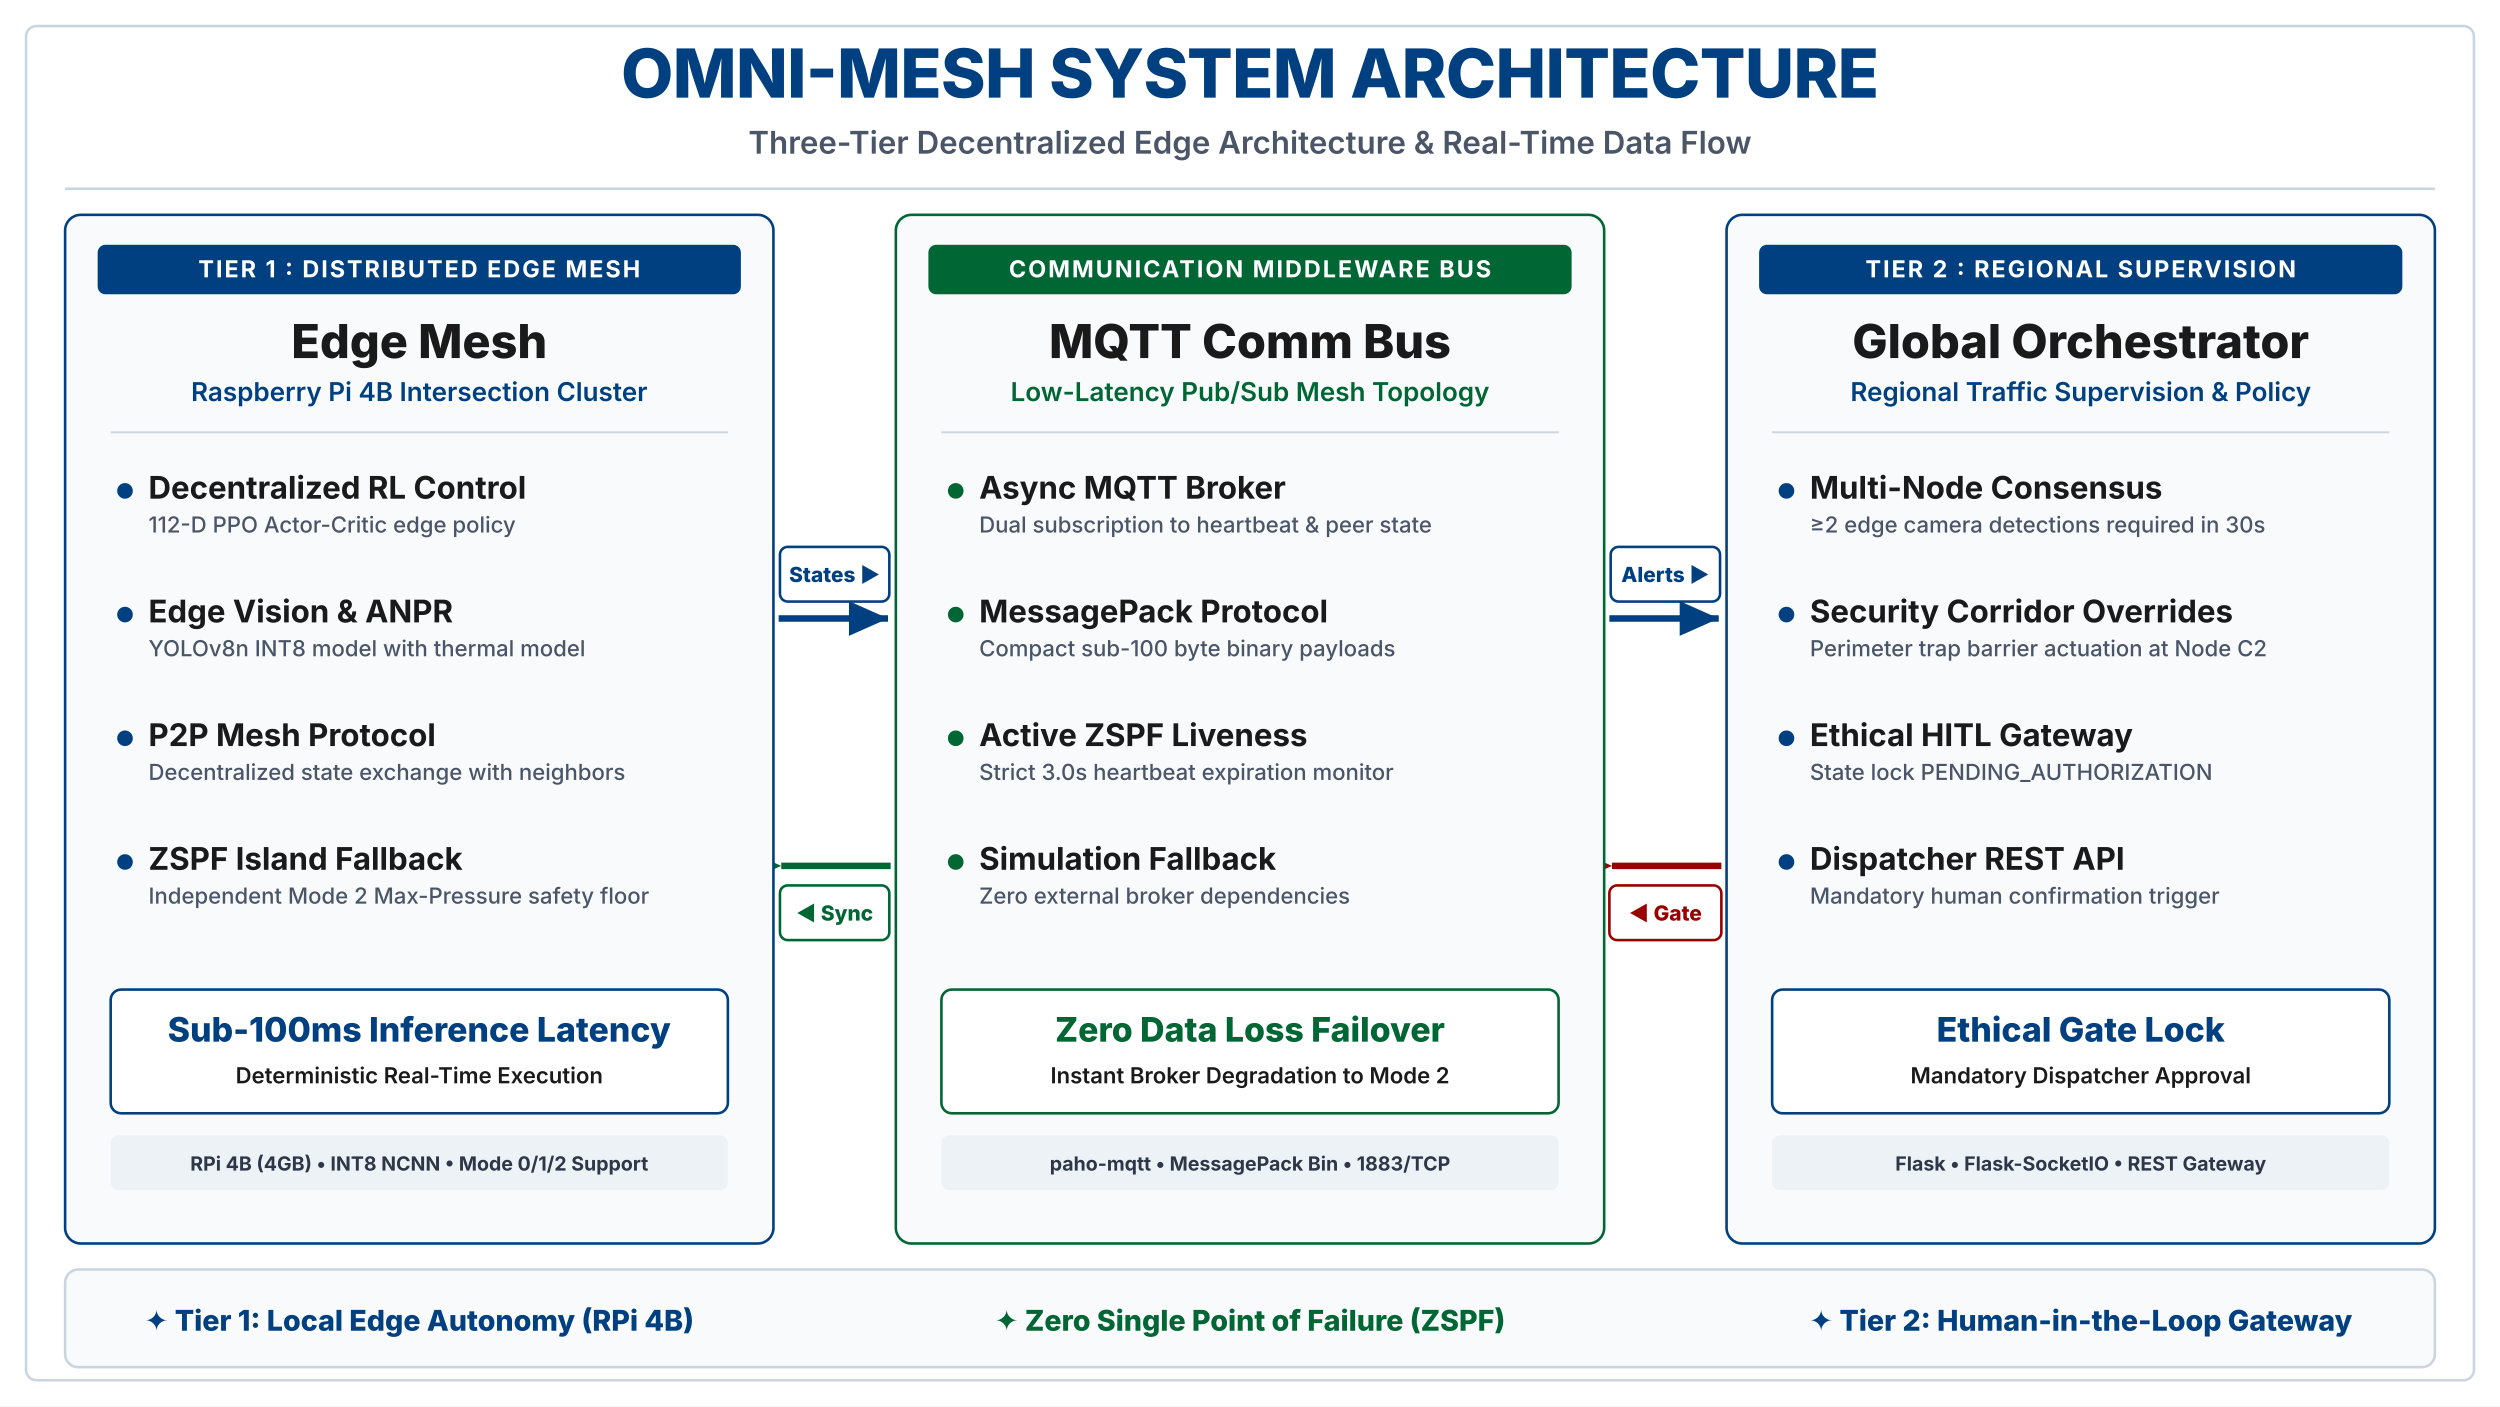
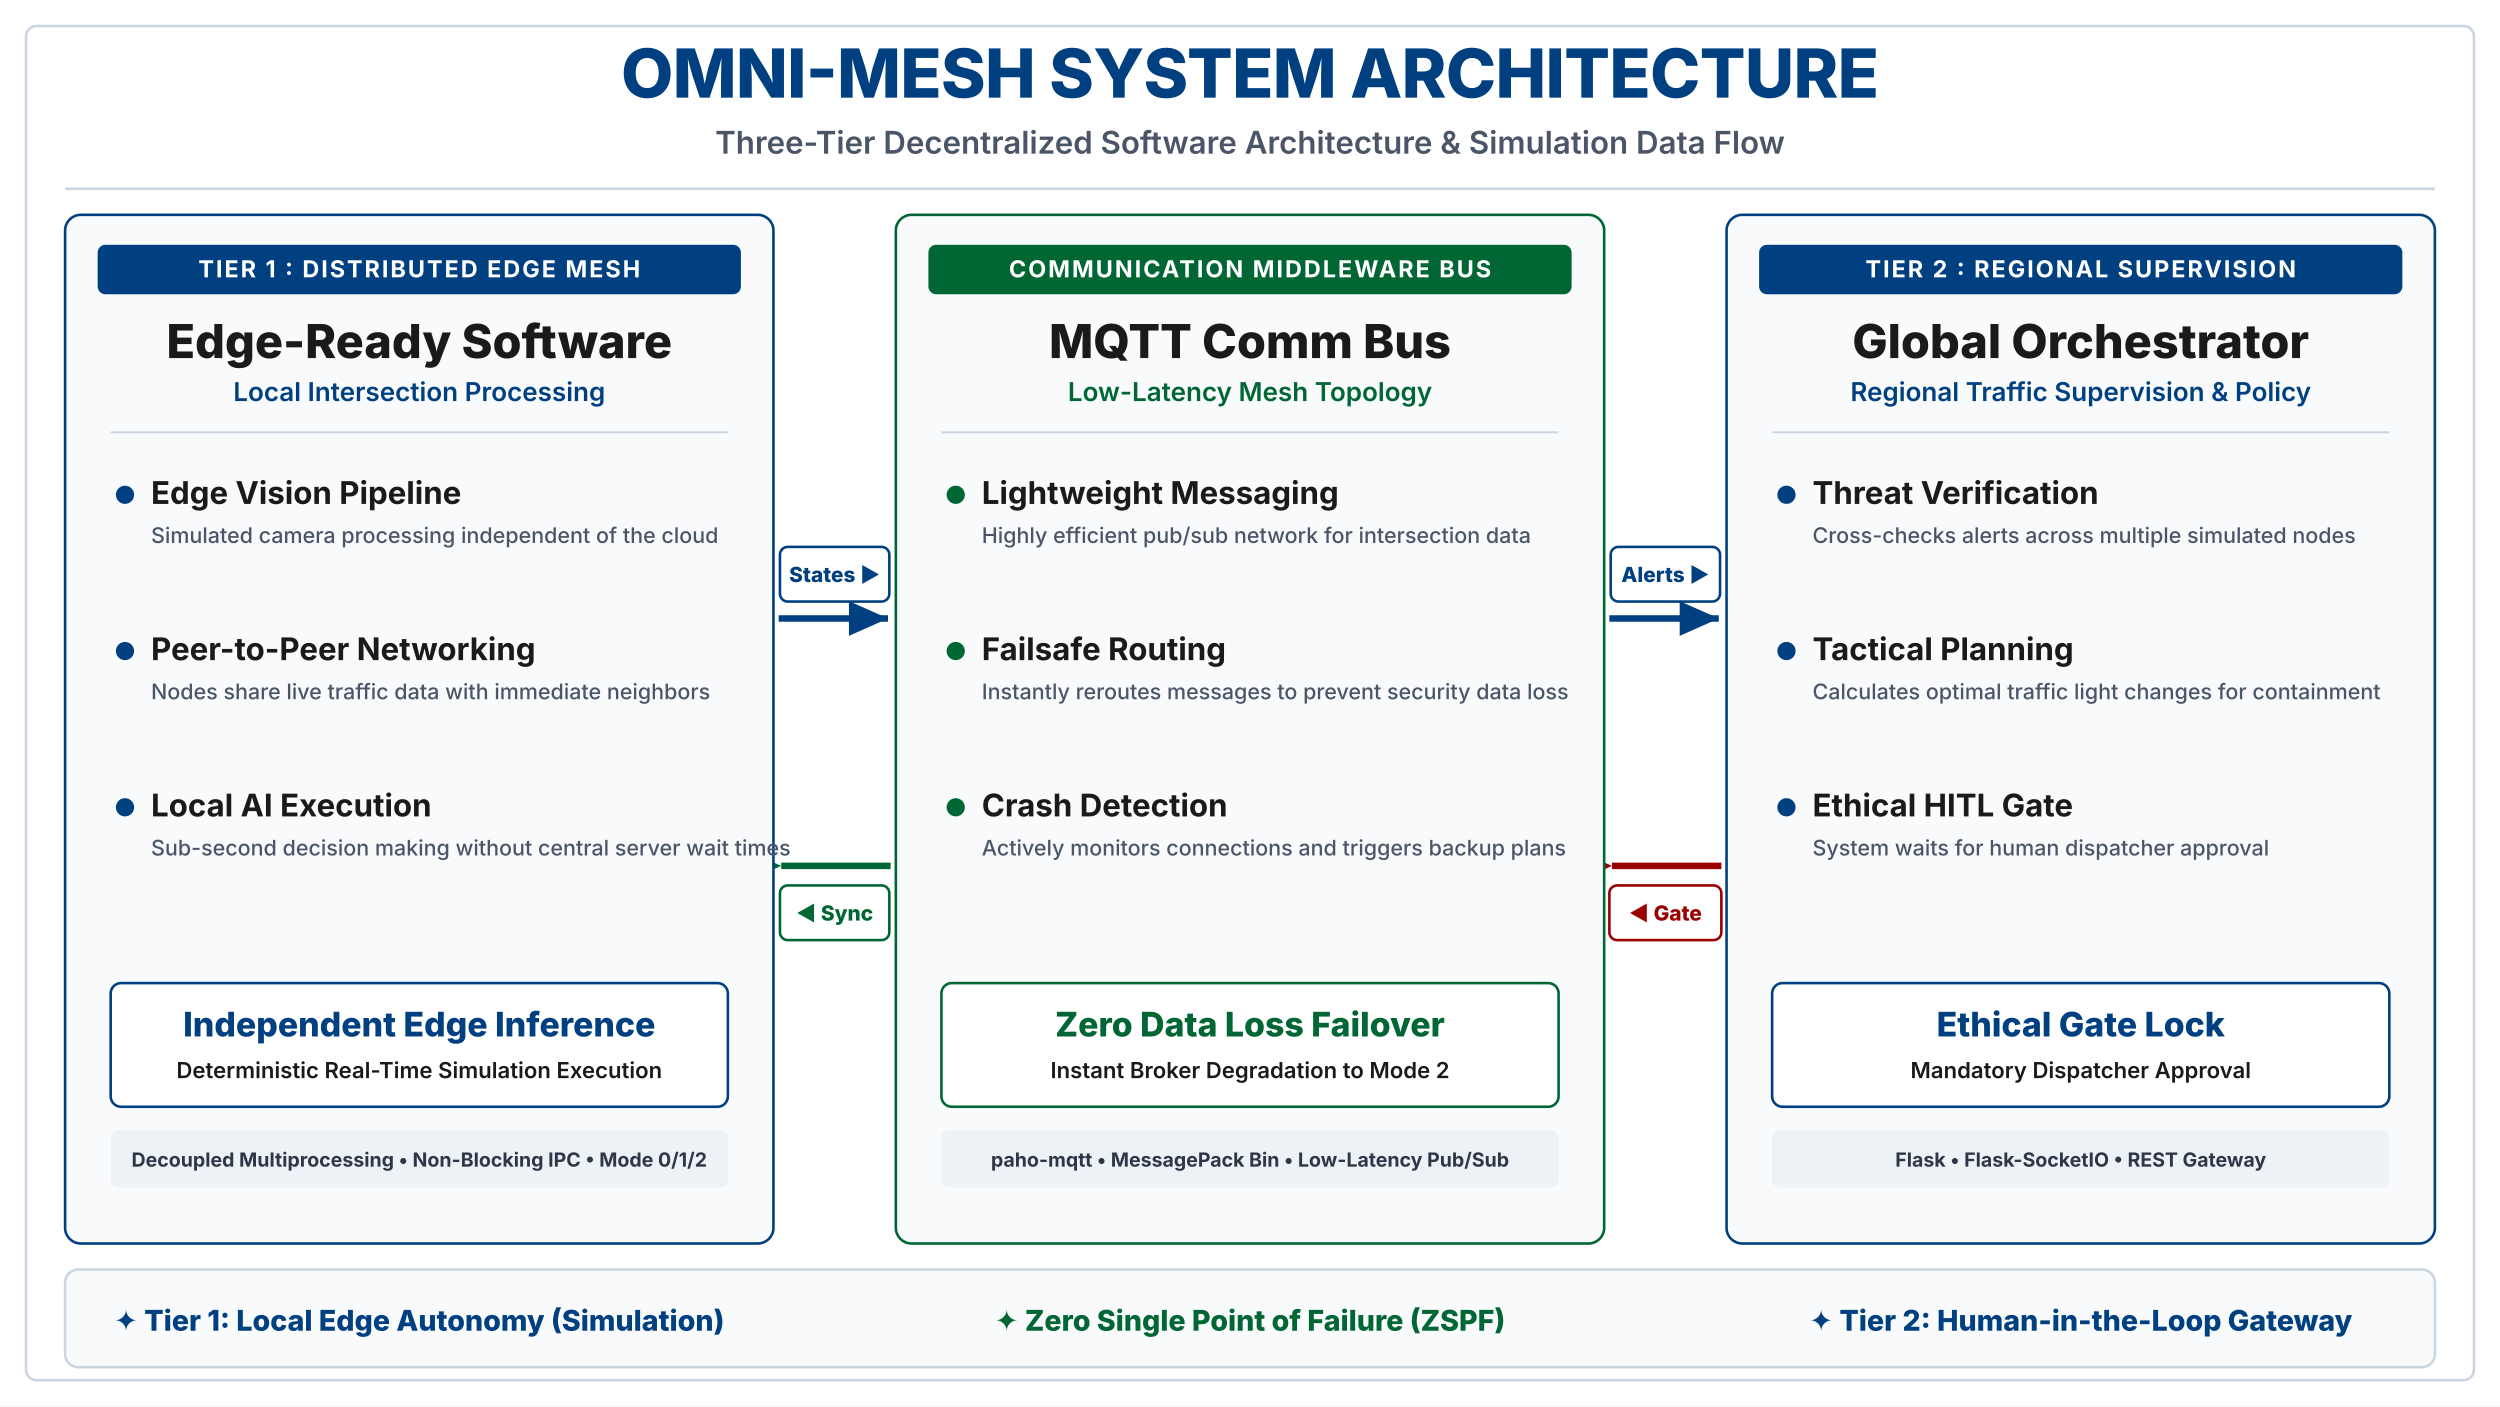
<svg xmlns="http://www.w3.org/2000/svg" viewBox="0 0 1920 1080" width="1920" height="1080">
  <rect width="1920" height="1080" fill="#FFFFFF" />
  <rect x="20" y="20" width="1880" height="1040" fill="none" stroke="#CBD5E1" stroke-width="2" rx="8" />
  <defs>
    <marker id="arrow-blue-large" viewBox="0 0 12 12" refX="10" refY="6" markerWidth="8" markerHeight="8" orient="auto">
      <path d="M 1 2 L 10 6 L 1 10 z" fill="#004080" />
    </marker>
    <marker id="arrow-green-large-rev" viewBox="0 0 12 12" refX="2" refY="6" markerWidth="8" markerHeight="8" orient="auto">
      <path d="M 11 2 L 2 6 L 11 10 z" fill="#006633" />
    </marker>
    <marker id="arrow-crimson-large-rev" viewBox="0 0 12 12" refX="2" refY="6" markerWidth="8" markerHeight="8" orient="auto">
      <path d="M 11 2 L 2 6 L 11 10 z" fill="#990000" />
    </marker>
  </defs>
  <g id="header-section">
    <text x="960" y="75" text-anchor="middle" font-family="'Inter', -apple-system, sans-serif" font-size="52" font-weight="800" fill="#004080" letter-spacing="-0.5">
      OMNI-MESH SYSTEM ARCHITECTURE
    </text>
    <text x="960" y="118" text-anchor="middle" font-family="'Inter', -apple-system, sans-serif" font-size="24" font-weight="600" fill="#4A5568">
-       Three-Tier Decentralized Edge Architecture &amp; Real-Time Data Flow
+       Three-Tier Decentralized Software Architecture &amp; Simulation Data Flow
    </text>
    <line x1="50" y1="145" x2="1870" y2="145" stroke="#CBD5E1" stroke-width="2" />
  </g>
  <g id="connector-edge-bus">
    <path d="M 598 475 L 682 475" stroke="#004080" stroke-width="5" marker-end="url(#arrow-blue-large)" />
    <rect x="599" y="420" width="84" height="42" rx="6" fill="#FFFFFF" stroke="#004080" stroke-width="2" />
    <text x="641" y="447" text-anchor="middle" font-family="'Inter', sans-serif" font-size="16" font-weight="800" fill="#004080">
      States ▶
    </text>
    <path d="M 684 665 L 600 665" stroke="#006633" stroke-width="5" marker-end="url(#arrow-green-large-rev)" />
    <rect x="599" y="680" width="84" height="42" rx="6" fill="#FFFFFF" stroke="#006633" stroke-width="2" />
    <text x="641" y="707" text-anchor="middle" font-family="'Inter', sans-serif" font-size="16" font-weight="800" fill="#006633">
      ◀ Sync
    </text>
  </g>
  <g id="connector-bus-orch">
    <path d="M 1236 475 L 1320 475" stroke="#004080" stroke-width="5" marker-end="url(#arrow-blue-large)" />
    <rect x="1237" y="420" width="84" height="42" rx="6" fill="#FFFFFF" stroke="#004080" stroke-width="2" />
    <text x="1279" y="447" text-anchor="middle" font-family="'Inter', sans-serif" font-size="16" font-weight="800" fill="#004080">
      Alerts ▶
    </text>
    <path d="M 1322 665 L 1238 665" stroke="#990000" stroke-width="5" marker-end="url(#arrow-crimson-large-rev)" />
    <rect x="1236" y="680" width="86" height="42" rx="6" fill="#FFFFFF" stroke="#990000" stroke-width="2" />
    <text x="1279" y="707" text-anchor="middle" font-family="'Inter', sans-serif" font-size="16" font-weight="800" fill="#990000">
      ◀ Gate
    </text>
  </g>
  <g id="card-edge-mesh">
    <rect x="50" y="165" width="544" height="790" rx="12" fill="#F8FAFC" stroke="#004080" stroke-width="2" />
    <rect x="75" y="188" width="494" height="38" rx="6" fill="#004080" />
    <text x="322" y="213" text-anchor="middle" font-family="'Inter', sans-serif" font-size="18" font-weight="700" fill="#FFFFFF" letter-spacing="1.5">
      TIER 1 : DISTRIBUTED EDGE MESH
    </text>
    <text x="322" y="275" text-anchor="middle" font-family="'Inter', sans-serif" font-size="36" font-weight="800" fill="#1A1A1A">
-       Edge Mesh
+       Edge-Ready Software
    </text>
    <text x="322" y="308" text-anchor="middle" font-family="'Inter', sans-serif" font-size="20" font-weight="600" fill="#004080">
-       Raspberry Pi 4B Intersection Cluster
+       Local Intersection Processing
    </text>
    <line x1="85" y1="332" x2="559" y2="332" stroke="#CBD5E1" stroke-width="1.5" />
-     <g transform="translate(88, 365)">
-       <circle cx="8" cy="12" r="6" fill="#004080" />
-       <text x="26" y="18" font-family="'Inter', sans-serif" font-size="24" font-weight="700" fill="#1A1A1A">
-         Decentralized RL Control
-       </text>
-       <text x="26" y="44" font-family="'Inter', sans-serif" font-size="17" font-weight="500" fill="#4A5568">
-         112-D PPO Actor-Critic edge policy
-       </text>
-       <circle cx="8" cy="107" r="6" fill="#004080" />
-       <text x="26" y="113" font-family="'Inter', sans-serif" font-size="24" font-weight="700" fill="#1A1A1A">
-         Edge Vision &amp; ANPR
-       </text>
-       <text x="26" y="139" font-family="'Inter', sans-serif" font-size="17" font-weight="500" fill="#4A5568">
-         YOLOv8n INT8 model with thermal model
-       </text>
-       <circle cx="8" cy="202" r="6" fill="#004080" />
-       <text x="26" y="208" font-family="'Inter', sans-serif" font-size="24" font-weight="700" fill="#1A1A1A">
-         P2P Mesh Protocol
-       </text>
-       <text x="26" y="234" font-family="'Inter', sans-serif" font-size="17" font-weight="500" fill="#4A5568">
-         Decentralized state exchange with neighbors
-       </text>
-       <circle cx="8" cy="297" r="6" fill="#004080" />
-       <text x="26" y="303" font-family="'Inter', sans-serif" font-size="24" font-weight="700" fill="#1A1A1A">
-         ZSPF Island Fallback
-       </text>
-       <text x="26" y="329" font-family="'Inter', sans-serif" font-size="17" font-weight="500" fill="#4A5568">
-         Independent Mode 2 Max-Pressure safety floor
+     <g transform="translate(88, 360)">
+       <circle cx="8" cy="20" r="7" fill="#004080" />
+       <text x="28" y="27" font-family="'Inter', sans-serif" font-size="24" font-weight="700" fill="#1A1A1A">
+         Edge Vision Pipeline
+       </text>
+       <text x="28" y="57" font-family="'Inter', sans-serif" font-size="16.5" font-weight="500" fill="#4A5568">
+         Simulated camera processing independent of the cloud
+       </text>
+       <circle cx="8" cy="140" r="7" fill="#004080" />
+       <text x="28" y="147" font-family="'Inter', sans-serif" font-size="24" font-weight="700" fill="#1A1A1A">
+         Peer-to-Peer Networking
+       </text>
+       <text x="28" y="177" font-family="'Inter', sans-serif" font-size="16.5" font-weight="500" fill="#4A5568">
+         Nodes share live traffic data with immediate neighbors
+       </text>
+       <circle cx="8" cy="260" r="7" fill="#004080" />
+       <text x="28" y="267" font-family="'Inter', sans-serif" font-size="24" font-weight="700" fill="#1A1A1A">
+         Local AI Execution
+       </text>
+       <text x="28" y="297" font-family="'Inter', sans-serif" font-size="16.5" font-weight="500" fill="#4A5568">
+         Sub-second decision making without central server wait times
      </text>
    </g>
-     <rect x="85" y="760" width="474" height="95" rx="8" fill="#FFFFFF" stroke="#004080" stroke-width="2" />
-     <text x="322" y="800" text-anchor="middle" font-family="'Inter', sans-serif" font-size="26" font-weight="800" fill="#004080">
-       Sub-100ms Inference Latency
-     </text>
-     <text x="322" y="832" text-anchor="middle" font-family="'Inter', sans-serif" font-size="17" font-weight="600" fill="#1A1A1A">
-       Deterministic Real-Time Execution
-     </text>
-     <rect x="85" y="872" width="474" height="42" rx="6" fill="#EDF2F7" />
-     <text x="322" y="899" text-anchor="middle" font-family="'Inter', sans-serif" font-size="15" font-weight="700" fill="#2D3748">
-       RPi 4B (4GB) • INT8 NCNN • Mode 0/1/2 Support
+     <rect x="85" y="755" width="474" height="95" rx="8" fill="#FFFFFF" stroke="#004080" stroke-width="2" />
+     <text x="322" y="796" text-anchor="middle" font-family="'Inter', sans-serif" font-size="26" font-weight="800" fill="#004080">
+       Independent Edge Inference
+     </text>
+     <text x="322" y="828" text-anchor="middle" font-family="'Inter', sans-serif" font-size="17" font-weight="600" fill="#1A1A1A">
+       Deterministic Real-Time Simulation Execution
+     </text>
+     <rect x="85" y="868" width="474" height="44" rx="6" fill="#EDF2F7" />
+     <text x="322" y="896" text-anchor="middle" font-family="'Inter', sans-serif" font-size="15" font-weight="700" fill="#2D3748">
+       Decoupled Multiprocessing • Non-Blocking IPC • Mode 0/1/2
    </text>
  </g>
  <g id="card-mqtt-bus">
    <rect x="688" y="165" width="544" height="790" rx="12" fill="#F8FAFC" stroke="#006633" stroke-width="2" />
    <rect x="713" y="188" width="494" height="38" rx="6" fill="#006633" />
    <text x="960" y="213" text-anchor="middle" font-family="'Inter', sans-serif" font-size="18" font-weight="700" fill="#FFFFFF" letter-spacing="1.5">
      COMMUNICATION MIDDLEWARE BUS
    </text>
    <text x="960" y="275" text-anchor="middle" font-family="'Inter', sans-serif" font-size="36" font-weight="800" fill="#1A1A1A">
      MQTT Comm Bus
    </text>
    <text x="960" y="308" text-anchor="middle" font-family="'Inter', sans-serif" font-size="20" font-weight="600" fill="#006633">
-       Low-Latency Pub/Sub Mesh Topology
+       Low-Latency Mesh Topology
    </text>
    <line x1="723" y1="332" x2="1197" y2="332" stroke="#CBD5E1" stroke-width="1.5" />
-     <g transform="translate(726, 365)">
-       <circle cx="8" cy="12" r="6" fill="#006633" />
-       <text x="26" y="18" font-family="'Inter', sans-serif" font-size="24" font-weight="700" fill="#1A1A1A">
-         Async MQTT Broker
-       </text>
-       <text x="26" y="44" font-family="'Inter', sans-serif" font-size="17" font-weight="500" fill="#4A5568">
-         Dual subscription to heartbeat &amp; peer state
-       </text>
-       <circle cx="8" cy="107" r="6" fill="#006633" />
-       <text x="26" y="113" font-family="'Inter', sans-serif" font-size="24" font-weight="700" fill="#1A1A1A">
-         MessagePack Protocol
-       </text>
-       <text x="26" y="139" font-family="'Inter', sans-serif" font-size="17" font-weight="500" fill="#4A5568">
-         Compact sub-100 byte binary payloads
-       </text>
-       <circle cx="8" cy="202" r="6" fill="#006633" />
-       <text x="26" y="208" font-family="'Inter', sans-serif" font-size="24" font-weight="700" fill="#1A1A1A">
-         Active ZSPF Liveness
-       </text>
-       <text x="26" y="234" font-family="'Inter', sans-serif" font-size="17" font-weight="500" fill="#4A5568">
-         Strict 3.0s heartbeat expiration monitor
-       </text>
-       <circle cx="8" cy="297" r="6" fill="#006633" />
-       <text x="26" y="303" font-family="'Inter', sans-serif" font-size="24" font-weight="700" fill="#1A1A1A">
-         Simulation Fallback
-       </text>
-       <text x="26" y="329" font-family="'Inter', sans-serif" font-size="17" font-weight="500" fill="#4A5568">
-         Zero external broker dependencies
+     <g transform="translate(726, 360)">
+       <circle cx="8" cy="20" r="7" fill="#006633" />
+       <text x="28" y="27" font-family="'Inter', sans-serif" font-size="24" font-weight="700" fill="#1A1A1A">
+         Lightweight Messaging
+       </text>
+       <text x="28" y="57" font-family="'Inter', sans-serif" font-size="16.5" font-weight="500" fill="#4A5568">
+         Highly efficient pub/sub network for intersection data
+       </text>
+       <circle cx="8" cy="140" r="7" fill="#006633" />
+       <text x="28" y="147" font-family="'Inter', sans-serif" font-size="24" font-weight="700" fill="#1A1A1A">
+         Failsafe Routing
+       </text>
+       <text x="28" y="177" font-family="'Inter', sans-serif" font-size="16.5" font-weight="500" fill="#4A5568">
+         Instantly reroutes messages to prevent security data loss
+       </text>
+       <circle cx="8" cy="260" r="7" fill="#006633" />
+       <text x="28" y="267" font-family="'Inter', sans-serif" font-size="24" font-weight="700" fill="#1A1A1A">
+         Crash Detection
+       </text>
+       <text x="28" y="297" font-family="'Inter', sans-serif" font-size="16.5" font-weight="500" fill="#4A5568">
+         Actively monitors connections and triggers backup plans
      </text>
    </g>
-     <rect x="723" y="760" width="474" height="95" rx="8" fill="#FFFFFF" stroke="#006633" stroke-width="2" />
-     <text x="960" y="800" text-anchor="middle" font-family="'Inter', sans-serif" font-size="26" font-weight="800" fill="#006633">
+     <rect x="723" y="755" width="474" height="95" rx="8" fill="#FFFFFF" stroke="#006633" stroke-width="2" />
+     <text x="960" y="796" text-anchor="middle" font-family="'Inter', sans-serif" font-size="26" font-weight="800" fill="#006633">
      Zero Data Loss Failover
    </text>
-     <text x="960" y="832" text-anchor="middle" font-family="'Inter', sans-serif" font-size="17" font-weight="600" fill="#1A1A1A">
+     <text x="960" y="828" text-anchor="middle" font-family="'Inter', sans-serif" font-size="17" font-weight="600" fill="#1A1A1A">
      Instant Broker Degradation to Mode 2
    </text>
-     <rect x="723" y="872" width="474" height="42" rx="6" fill="#EDF2F7" />
-     <text x="960" y="899" text-anchor="middle" font-family="'Inter', sans-serif" font-size="15" font-weight="700" fill="#2D3748">
-       paho-mqtt • MessagePack Bin • 1883/TCP
+     <rect x="723" y="868" width="474" height="44" rx="6" fill="#EDF2F7" />
+     <text x="960" y="896" text-anchor="middle" font-family="'Inter', sans-serif" font-size="15" font-weight="700" fill="#2D3748">
+       paho-mqtt • MessagePack Bin • Low-Latency Pub/Sub
    </text>
  </g>
  <g id="card-global-orchestrator">
    <rect x="1326" y="165" width="544" height="790" rx="12" fill="#F8FAFC" stroke="#004080" stroke-width="2" />
    <rect x="1351" y="188" width="494" height="38" rx="6" fill="#004080" />
    <text x="1598" y="213" text-anchor="middle" font-family="'Inter', sans-serif" font-size="18" font-weight="700" fill="#FFFFFF" letter-spacing="1.5">
      TIER 2 : REGIONAL SUPERVISION
    </text>
    <text x="1598" y="275" text-anchor="middle" font-family="'Inter', sans-serif" font-size="36" font-weight="800" fill="#1A1A1A">
      Global Orchestrator
    </text>
    <text x="1598" y="308" text-anchor="middle" font-family="'Inter', sans-serif" font-size="20" font-weight="600" fill="#004080">
      Regional Traffic Supervision &amp; Policy
    </text>
    <line x1="1361" y1="332" x2="1835" y2="332" stroke="#CBD5E1" stroke-width="1.5" />
-     <g transform="translate(1364, 365)">
-       <circle cx="8" cy="12" r="6" fill="#004080" />
-       <text x="26" y="18" font-family="'Inter', sans-serif" font-size="24" font-weight="700" fill="#1A1A1A">
-         Multi-Node Consensus
-       </text>
-       <text x="26" y="44" font-family="'Inter', sans-serif" font-size="17" font-weight="500" fill="#4A5568">
-         ≥2 edge camera detections required in 30s
-       </text>
-       <circle cx="8" cy="107" r="6" fill="#004080" />
-       <text x="26" y="113" font-family="'Inter', sans-serif" font-size="24" font-weight="700" fill="#1A1A1A">
-         Security Corridor Overrides
-       </text>
-       <text x="26" y="139" font-family="'Inter', sans-serif" font-size="17" font-weight="500" fill="#4A5568">
-         Perimeter trap barrier actuation at Node C2
-       </text>
-       <circle cx="8" cy="202" r="6" fill="#004080" />
-       <text x="26" y="208" font-family="'Inter', sans-serif" font-size="24" font-weight="700" fill="#1A1A1A">
-         Ethical HITL Gateway
-       </text>
-       <text x="26" y="234" font-family="'Inter', sans-serif" font-size="17" font-weight="500" fill="#4A5568">
-         State lock PENDING_AUTHORIZATION
-       </text>
-       <circle cx="8" cy="297" r="6" fill="#004080" />
-       <text x="26" y="303" font-family="'Inter', sans-serif" font-size="24" font-weight="700" fill="#1A1A1A">
-         Dispatcher REST API
-       </text>
-       <text x="26" y="329" font-family="'Inter', sans-serif" font-size="17" font-weight="500" fill="#4A5568">
-         Mandatory human confirmation trigger
+     <g transform="translate(1364, 360)">
+       <circle cx="8" cy="20" r="7" fill="#004080" />
+       <text x="28" y="27" font-family="'Inter', sans-serif" font-size="24" font-weight="700" fill="#1A1A1A">
+         Threat Verification
+       </text>
+       <text x="28" y="57" font-family="'Inter', sans-serif" font-size="16.5" font-weight="500" fill="#4A5568">
+         Cross-checks alerts across multiple simulated nodes
+       </text>
+       <circle cx="8" cy="140" r="7" fill="#004080" />
+       <text x="28" y="147" font-family="'Inter', sans-serif" font-size="24" font-weight="700" fill="#1A1A1A">
+         Tactical Planning
+       </text>
+       <text x="28" y="177" font-family="'Inter', sans-serif" font-size="16.5" font-weight="500" fill="#4A5568">
+         Calculates optimal traffic light changes for containment
+       </text>
+       <circle cx="8" cy="260" r="7" fill="#004080" />
+       <text x="28" y="267" font-family="'Inter', sans-serif" font-size="24" font-weight="700" fill="#1A1A1A">
+         Ethical HITL Gate
+       </text>
+       <text x="28" y="297" font-family="'Inter', sans-serif" font-size="16.5" font-weight="500" fill="#4A5568">
+         System waits for human dispatcher approval
      </text>
    </g>
-     <rect x="1361" y="760" width="474" height="95" rx="8" fill="#FFFFFF" stroke="#004080" stroke-width="2" />
-     <text x="1598" y="800" text-anchor="middle" font-family="'Inter', sans-serif" font-size="26" font-weight="800" fill="#004080">
+     <rect x="1361" y="755" width="474" height="95" rx="8" fill="#FFFFFF" stroke="#004080" stroke-width="2" />
+     <text x="1598" y="796" text-anchor="middle" font-family="'Inter', sans-serif" font-size="26" font-weight="800" fill="#004080">
      Ethical Gate Lock
    </text>
-     <text x="1598" y="832" text-anchor="middle" font-family="'Inter', sans-serif" font-size="17" font-weight="600" fill="#1A1A1A">
+     <text x="1598" y="828" text-anchor="middle" font-family="'Inter', sans-serif" font-size="17" font-weight="600" fill="#1A1A1A">
      Mandatory Dispatcher Approval
    </text>
-     <rect x="1361" y="872" width="474" height="42" rx="6" fill="#EDF2F7" />
-     <text x="1598" y="899" text-anchor="middle" font-family="'Inter', sans-serif" font-size="15" font-weight="700" fill="#2D3748">
+     <rect x="1361" y="868" width="474" height="44" rx="6" fill="#EDF2F7" />
+     <text x="1598" y="896" text-anchor="middle" font-family="'Inter', sans-serif" font-size="15" font-weight="700" fill="#2D3748">
      Flask • Flask-SocketIO • REST Gateway
    </text>
  </g>
  <g id="bottom-bar">
    <rect x="50" y="975" width="1820" height="75" rx="10" fill="#F8FAFC" stroke="#CBD5E1" stroke-width="2" />
    <text x="322" y="1022" text-anchor="middle" font-family="'Inter', sans-serif" font-size="22" font-weight="800" fill="#004080">
-       ✦ Tier 1: Local Edge Autonomy (RPi 4B)
+       ✦ Tier 1: Local Edge Autonomy (Simulation)
    </text>
    <text x="960" y="1022" text-anchor="middle" font-family="'Inter', sans-serif" font-size="22" font-weight="800" fill="#006633">
      ✦ Zero Single Point of Failure (ZSPF)
    </text>
    <text x="1598" y="1022" text-anchor="middle" font-family="'Inter', sans-serif" font-size="22" font-weight="800" fill="#004080">
      ✦ Tier 2: Human-in-the-Loop Gateway
    </text>
  </g>
</svg>
